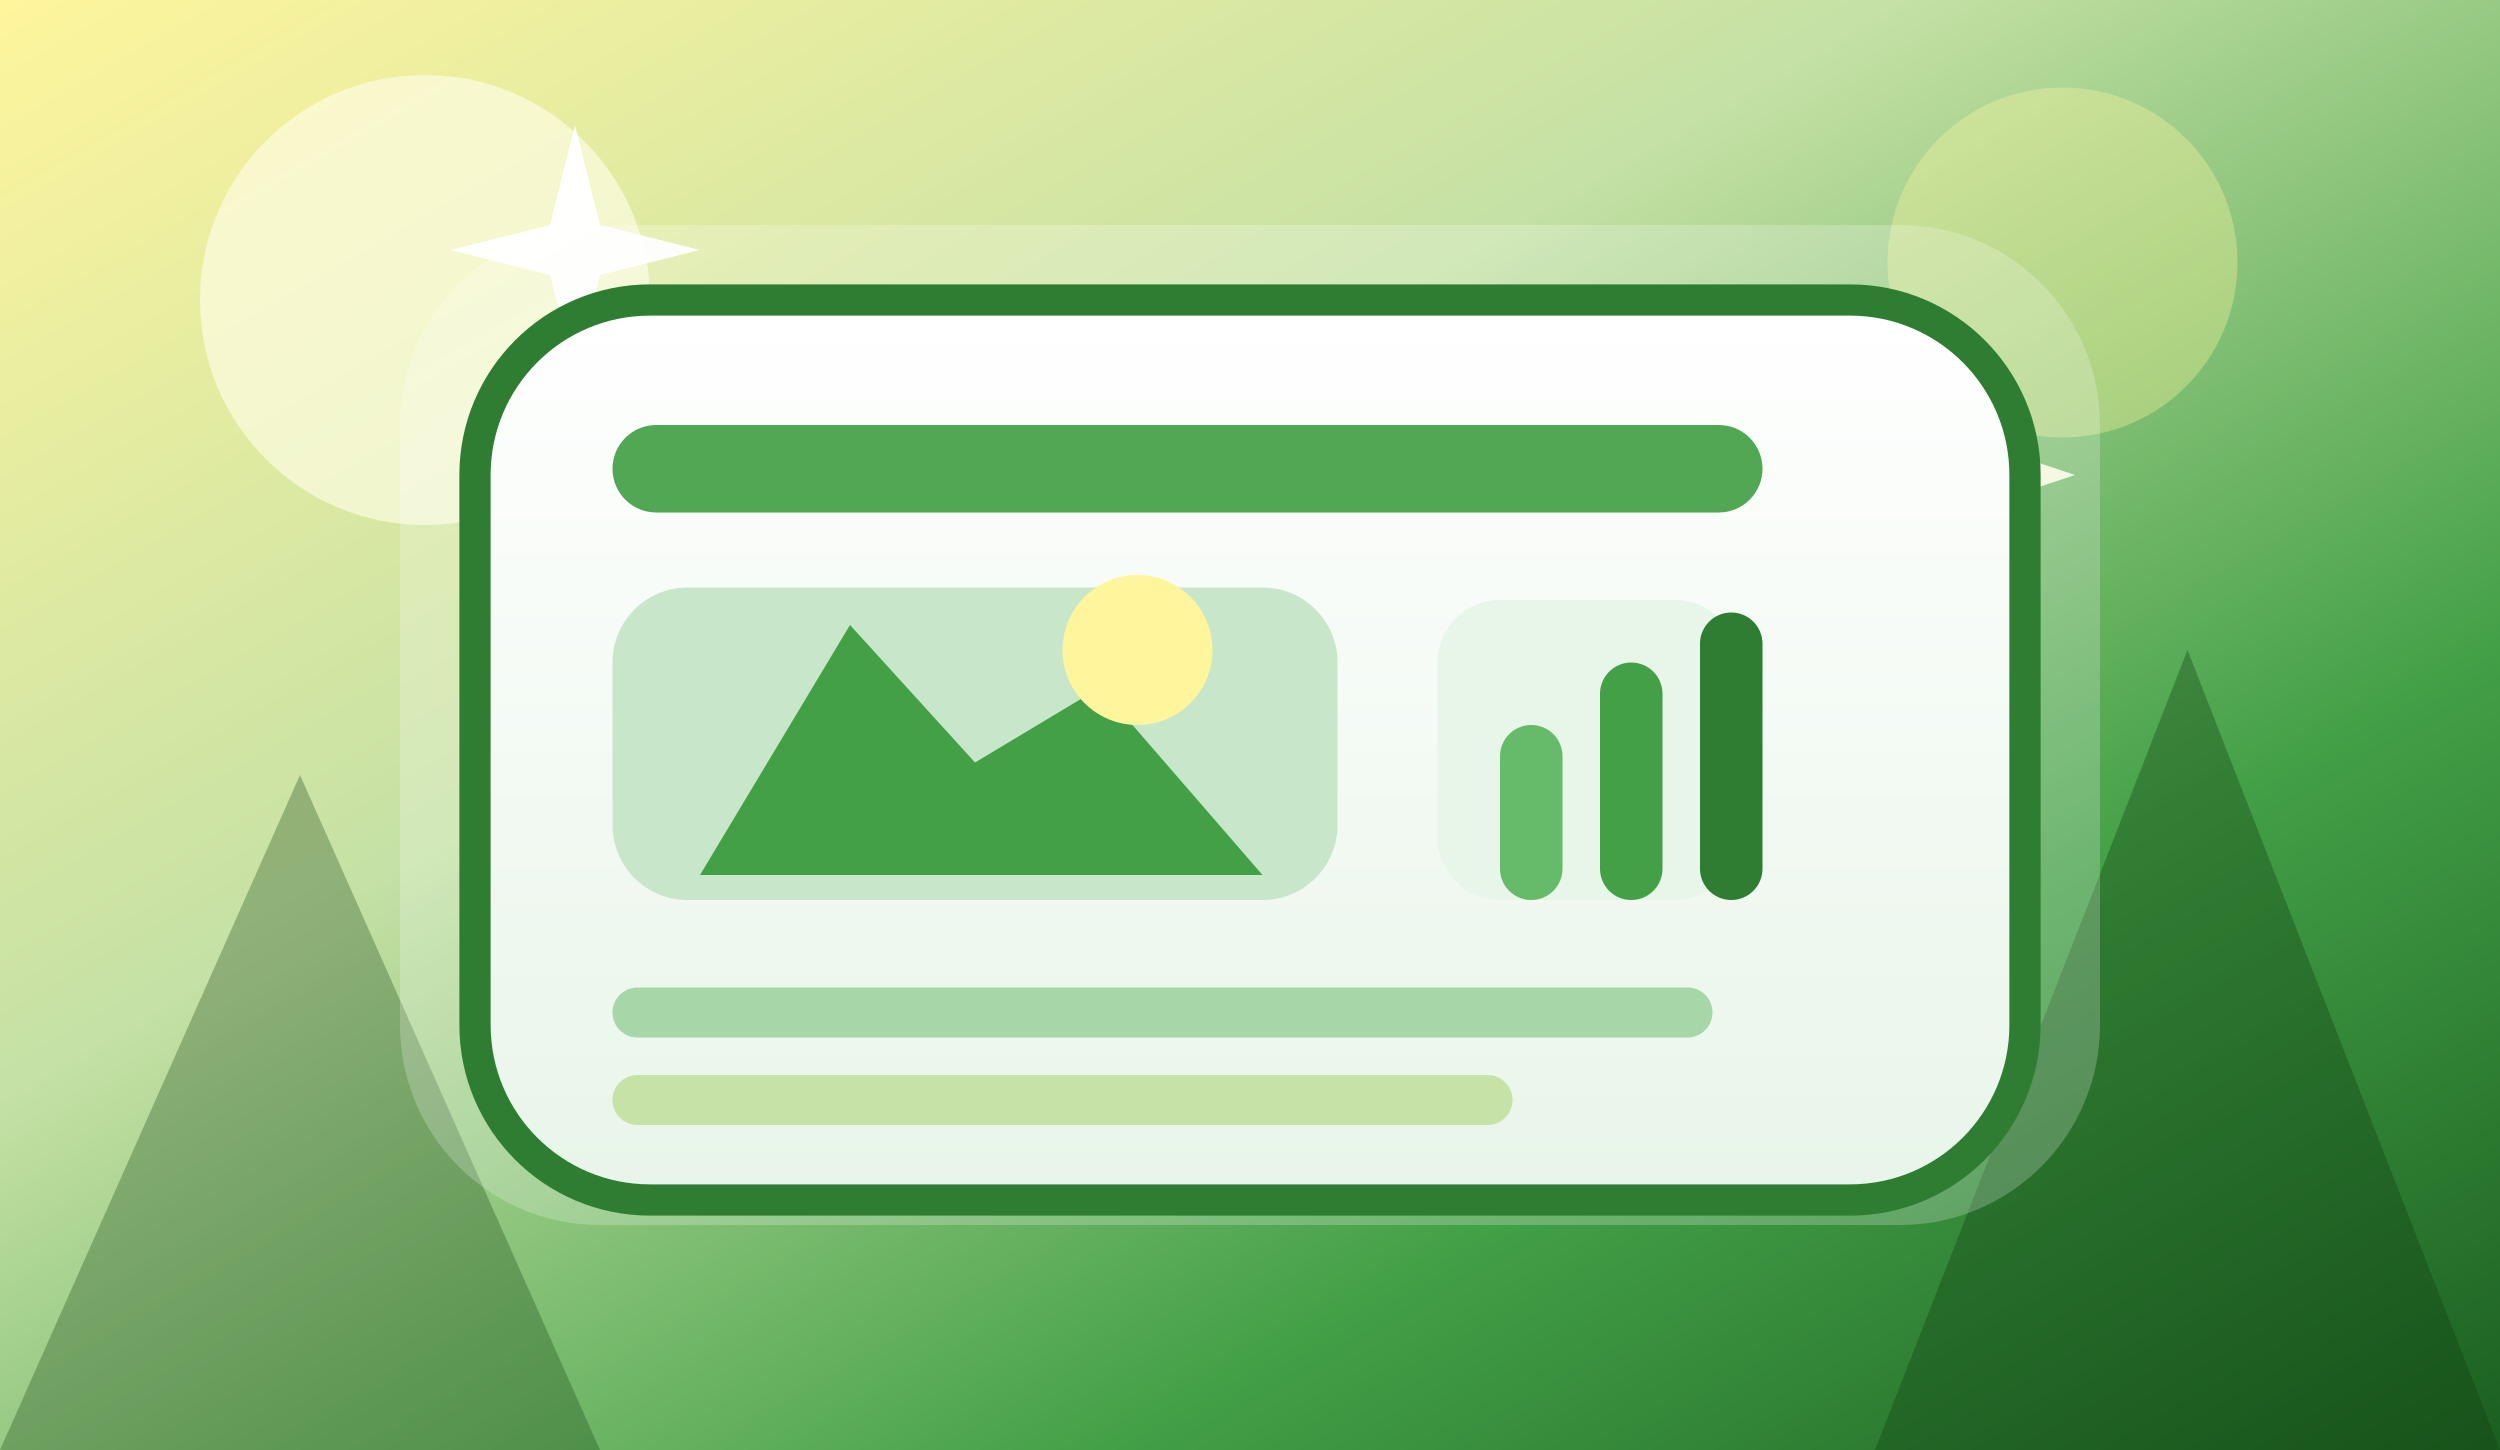
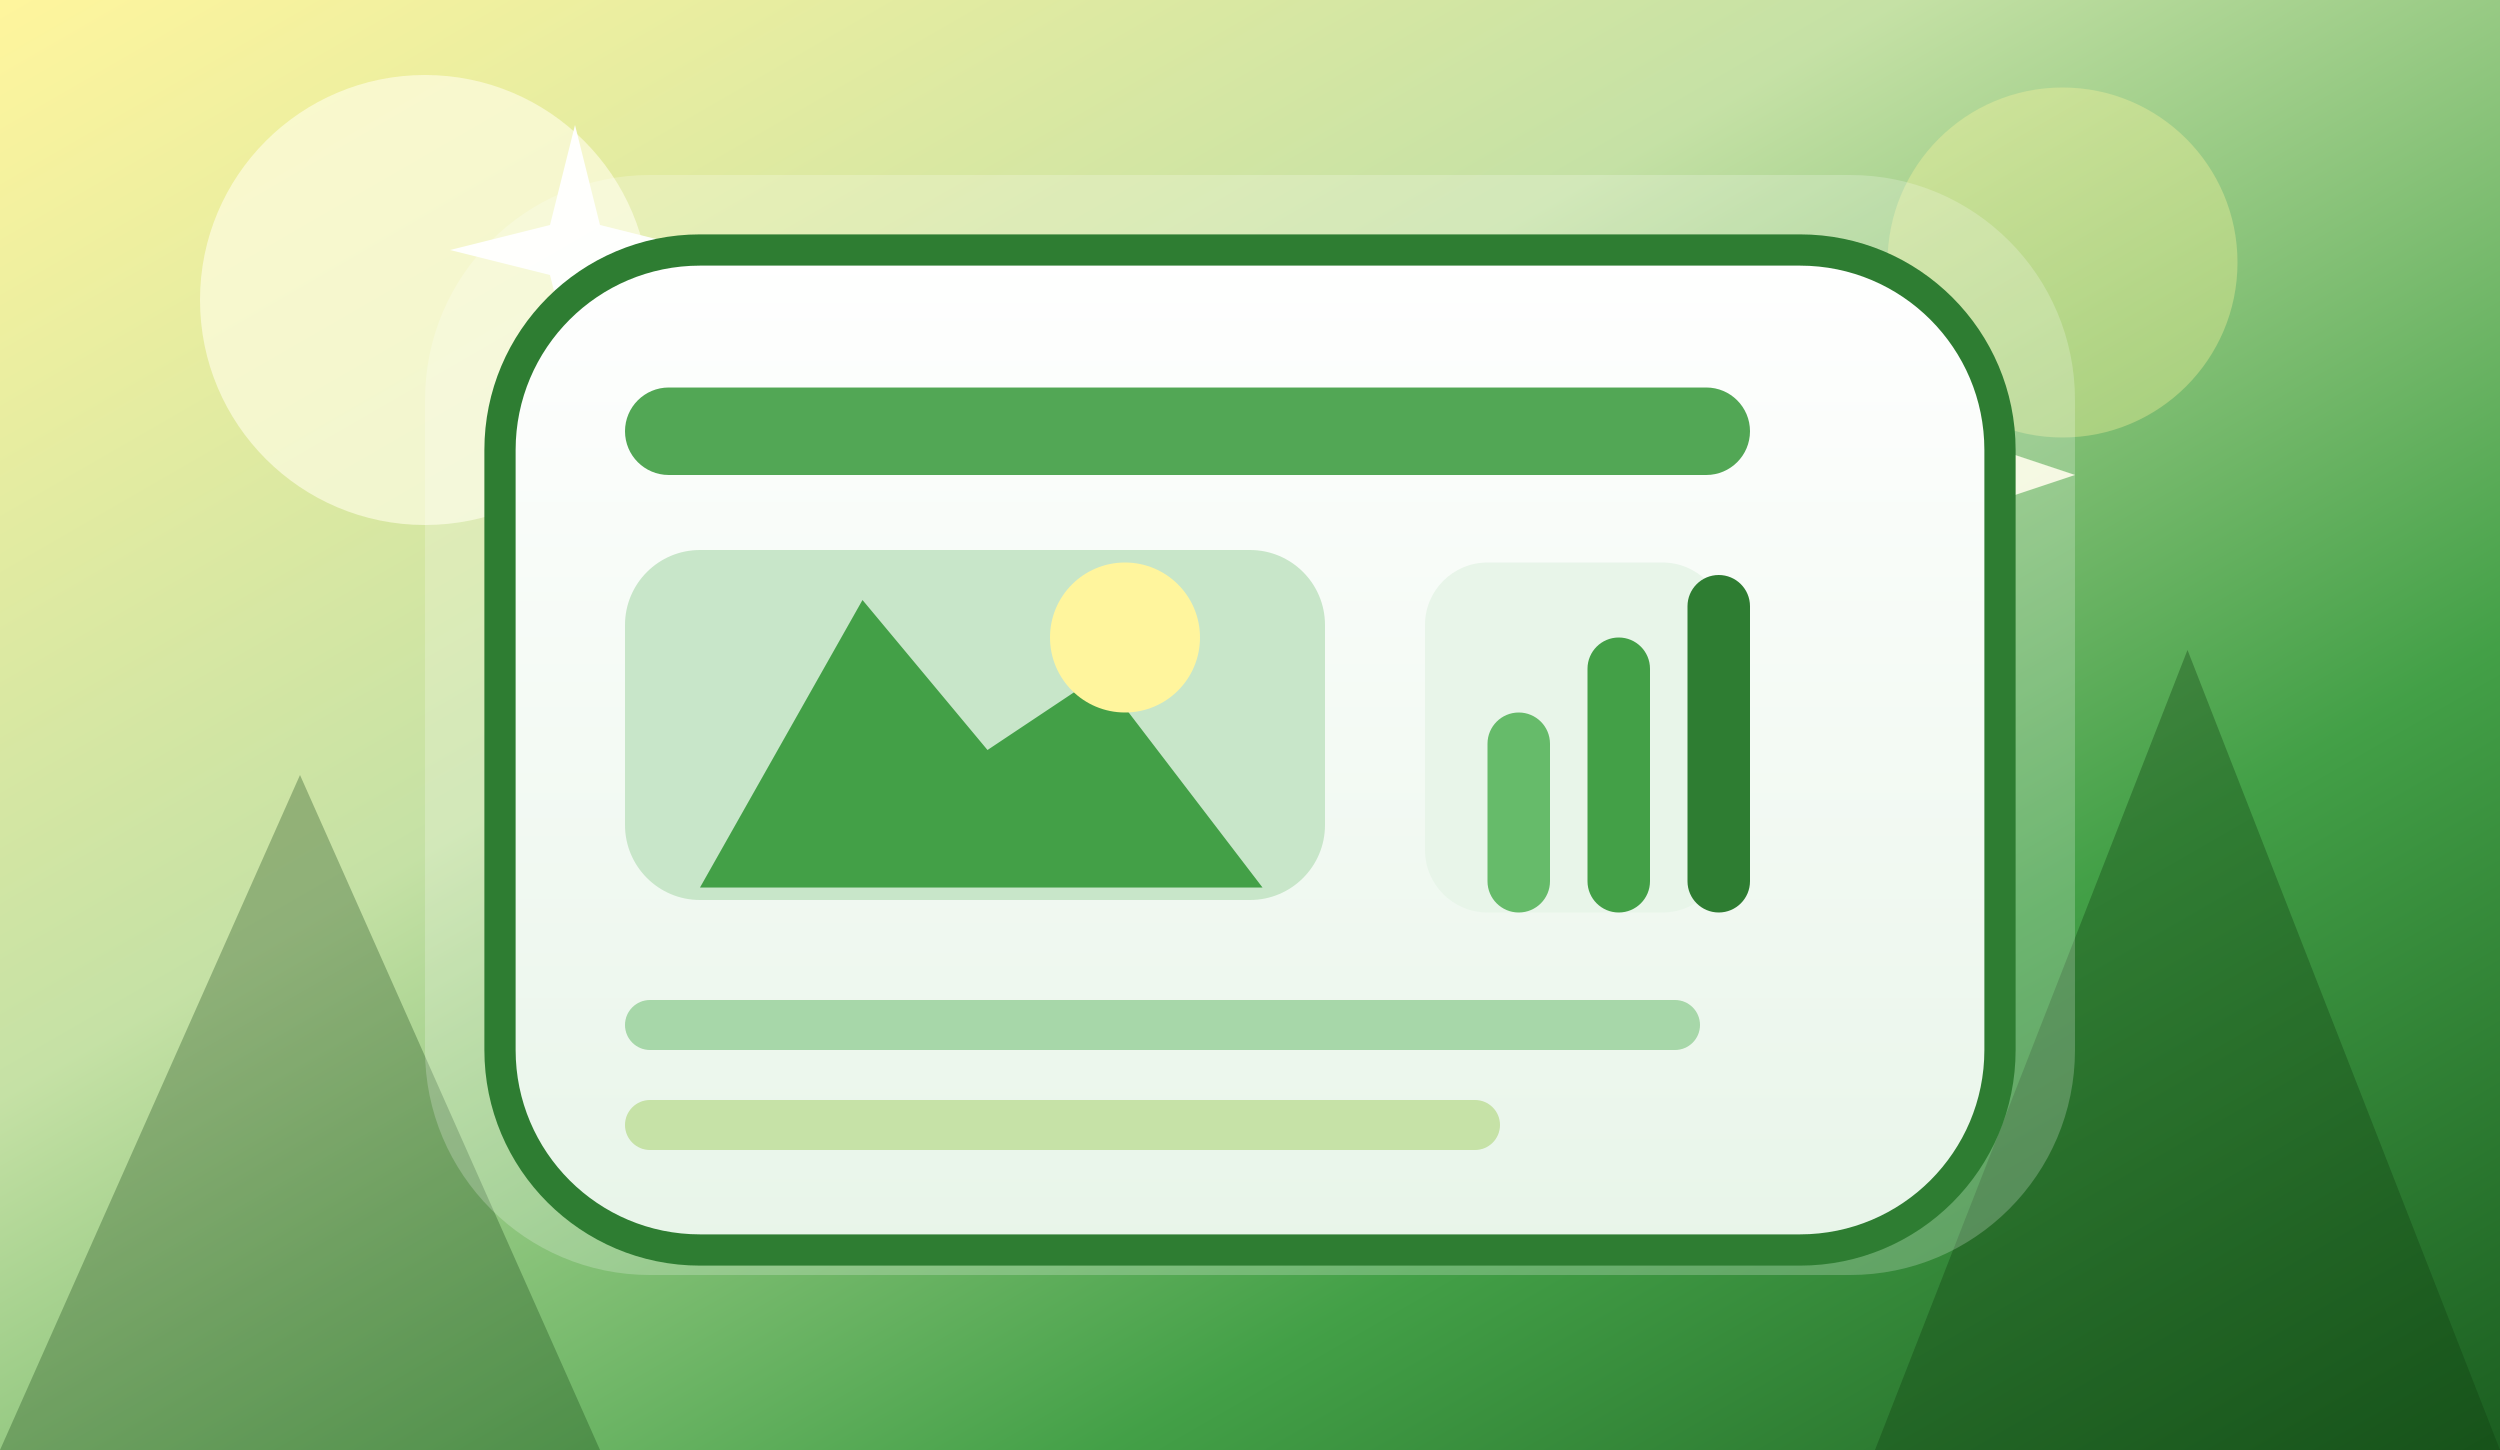
<svg xmlns="http://www.w3.org/2000/svg" viewBox="0 0 200 116">
  <defs>
    <linearGradient id="forestGrad2" x1="0" y1="0" x2="1" y2="1">
      <stop offset="0%" stop-color="#fff59d" />
      <stop offset="38%" stop-color="#c5e1a5" />
      <stop offset="72%" stop-color="#43a047" />
      <stop offset="100%" stop-color="#1b5e20" />
    </linearGradient>
    <linearGradient id="screenGlow" x1="0" y1="0" x2="0" y2="1">
      <stop offset="0%" stop-color="#ffffff" />
      <stop offset="100%" stop-color="#e8f5e9" />
    </linearGradient>
  </defs>
  <rect width="200" height="116" fill="url(#forestGrad2)" />
  <circle cx="34" cy="24" r="18" fill="#fffde7" opacity="0.65" />
  <circle cx="165" cy="21" r="14" fill="#fff59d" opacity="0.35" />
  <polygon points="0,116 24,62 48,116" fill="#0d3b0d" opacity="0.3" />
  <polygon points="150,116 175,52 200,116" fill="#0d3b0d" opacity="0.35" />
  <path d="M44 18 L46 10 L48 18 L56 20 L48 22 L46 30 L44 22 L36 20 Z" fill="#ffffff" opacity="0.95" />
  <path d="M156 36 L158 30 L160 36 L166 38 L160 40 L158 46 L156 40 L150 38 Z" fill="#fffde7" opacity="0.9" />
-   <rect x="32" y="18" width="136" height="80" rx="16" fill="#ffffff" opacity="0.22" />
-   <rect x="38" y="24" width="124" height="72" rx="14" fill="url(#screenGlow)" stroke="#2e7d32" stroke-width="2.5" />
-   <rect x="49" y="34" width="92" height="7" rx="3.5" fill="#43a047" opacity="0.92" />
-   <rect x="49" y="47" width="58" height="25" rx="6" fill="#c8e6c9" />
-   <polygon points="56,70 68,50 78,61 88,55 101,70" fill="#43a047" />
-   <circle cx="91" cy="52" r="6" fill="#fff59d" />
-   <rect x="115" y="48" width="24" height="24" rx="5" fill="#e8f5e9" />
-   <rect x="120" y="58" width="5" height="14" rx="2.5" fill="#66bb6a" />
-   <rect x="128" y="53" width="5" height="19" rx="2.5" fill="#43a047" />
-   <rect x="136" y="49" width="5" height="23" rx="2.5" fill="#2e7d32" />
-   <rect x="49" y="79" width="88" height="4" rx="2" fill="#a5d6a7" opacity="0.98" />
-   <rect x="49" y="86" width="72" height="4" rx="2" fill="#c5e1a5" opacity="0.98" />
+   <rect x="34" y="14" width="132" height="88" rx="18" fill="#ffffff" opacity="0.22" />
+   <rect x="40" y="20" width="120" height="80" rx="16" fill="url(#screenGlow)" stroke="#2e7d32" stroke-width="2.5" />
+   <rect x="50" y="31" width="90" height="7" rx="3.5" fill="#43a047" opacity="0.92" />
+   <rect x="50" y="44" width="56" height="28" rx="6" fill="#c8e6c9" />
+   <polygon points="56,71 69,48 79,60 88,54 101,71" fill="#43a047" />
+   <circle cx="90" cy="51" r="6" fill="#fff59d" />
+   <rect x="114" y="45" width="24" height="28" rx="5" fill="#e8f5e9" />
+   <rect x="119" y="57" width="5" height="16" rx="2.5" fill="#66bb6a" />
+   <rect x="127" y="51" width="5" height="22" rx="2.5" fill="#43a047" />
+   <rect x="135" y="46" width="5" height="27" rx="2.5" fill="#2e7d32" />
+   <rect x="50" y="80" width="86" height="4" rx="2" fill="#a5d6a7" opacity="0.98" />
+   <rect x="50" y="88" width="70" height="4" rx="2" fill="#c5e1a5" opacity="0.98" />
</svg>
